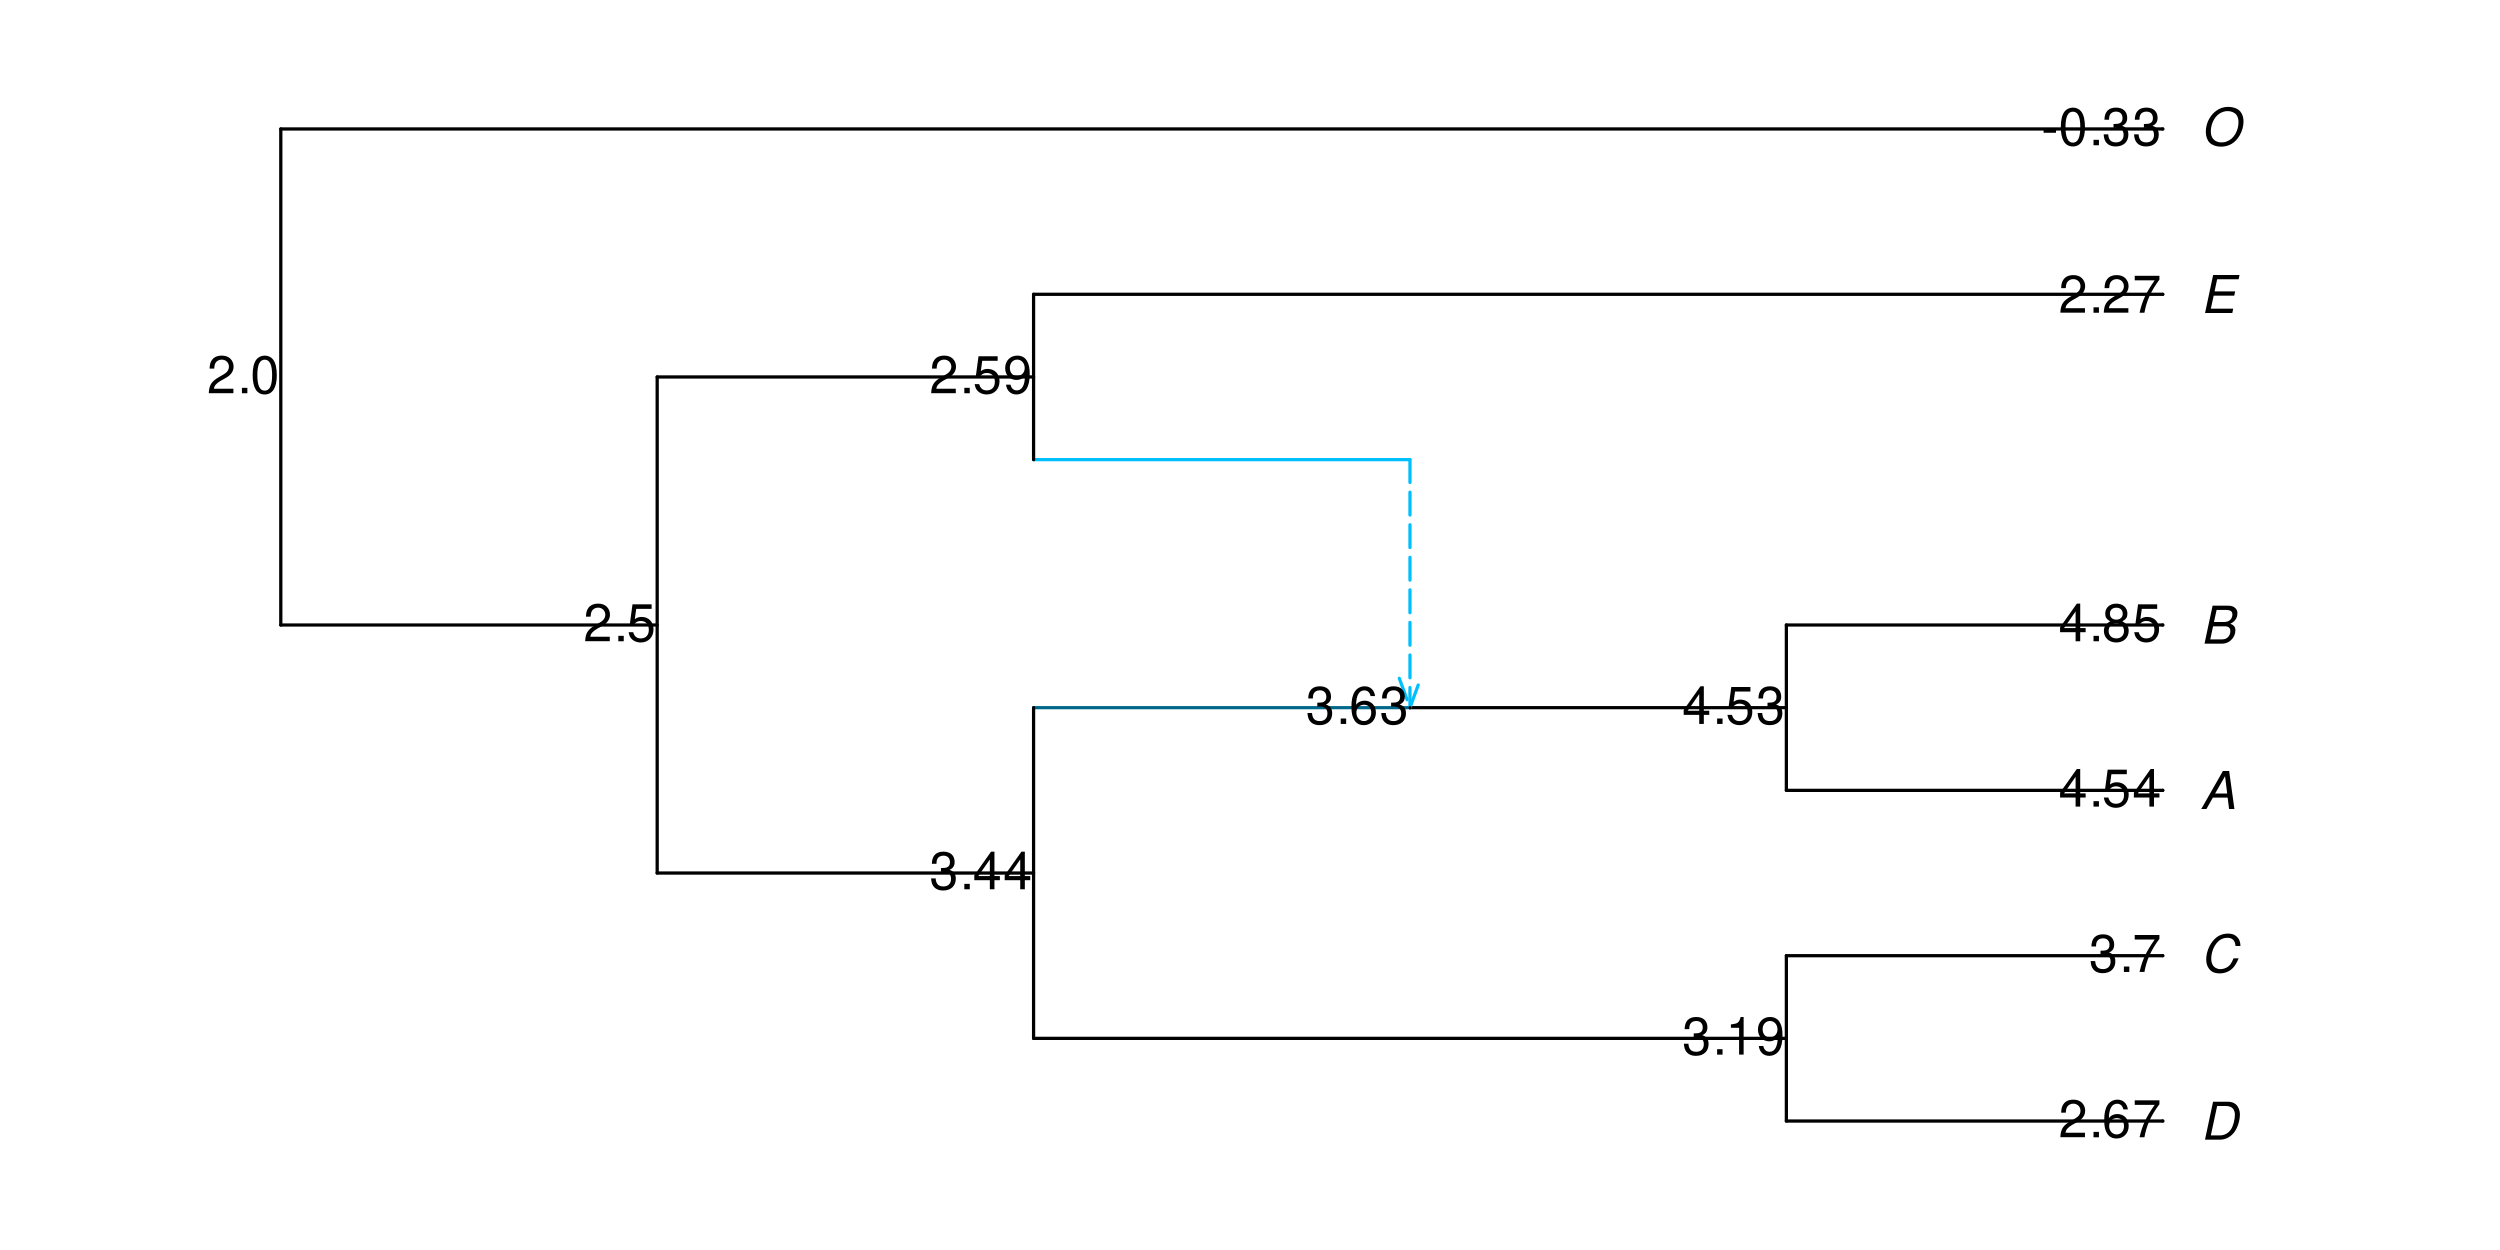
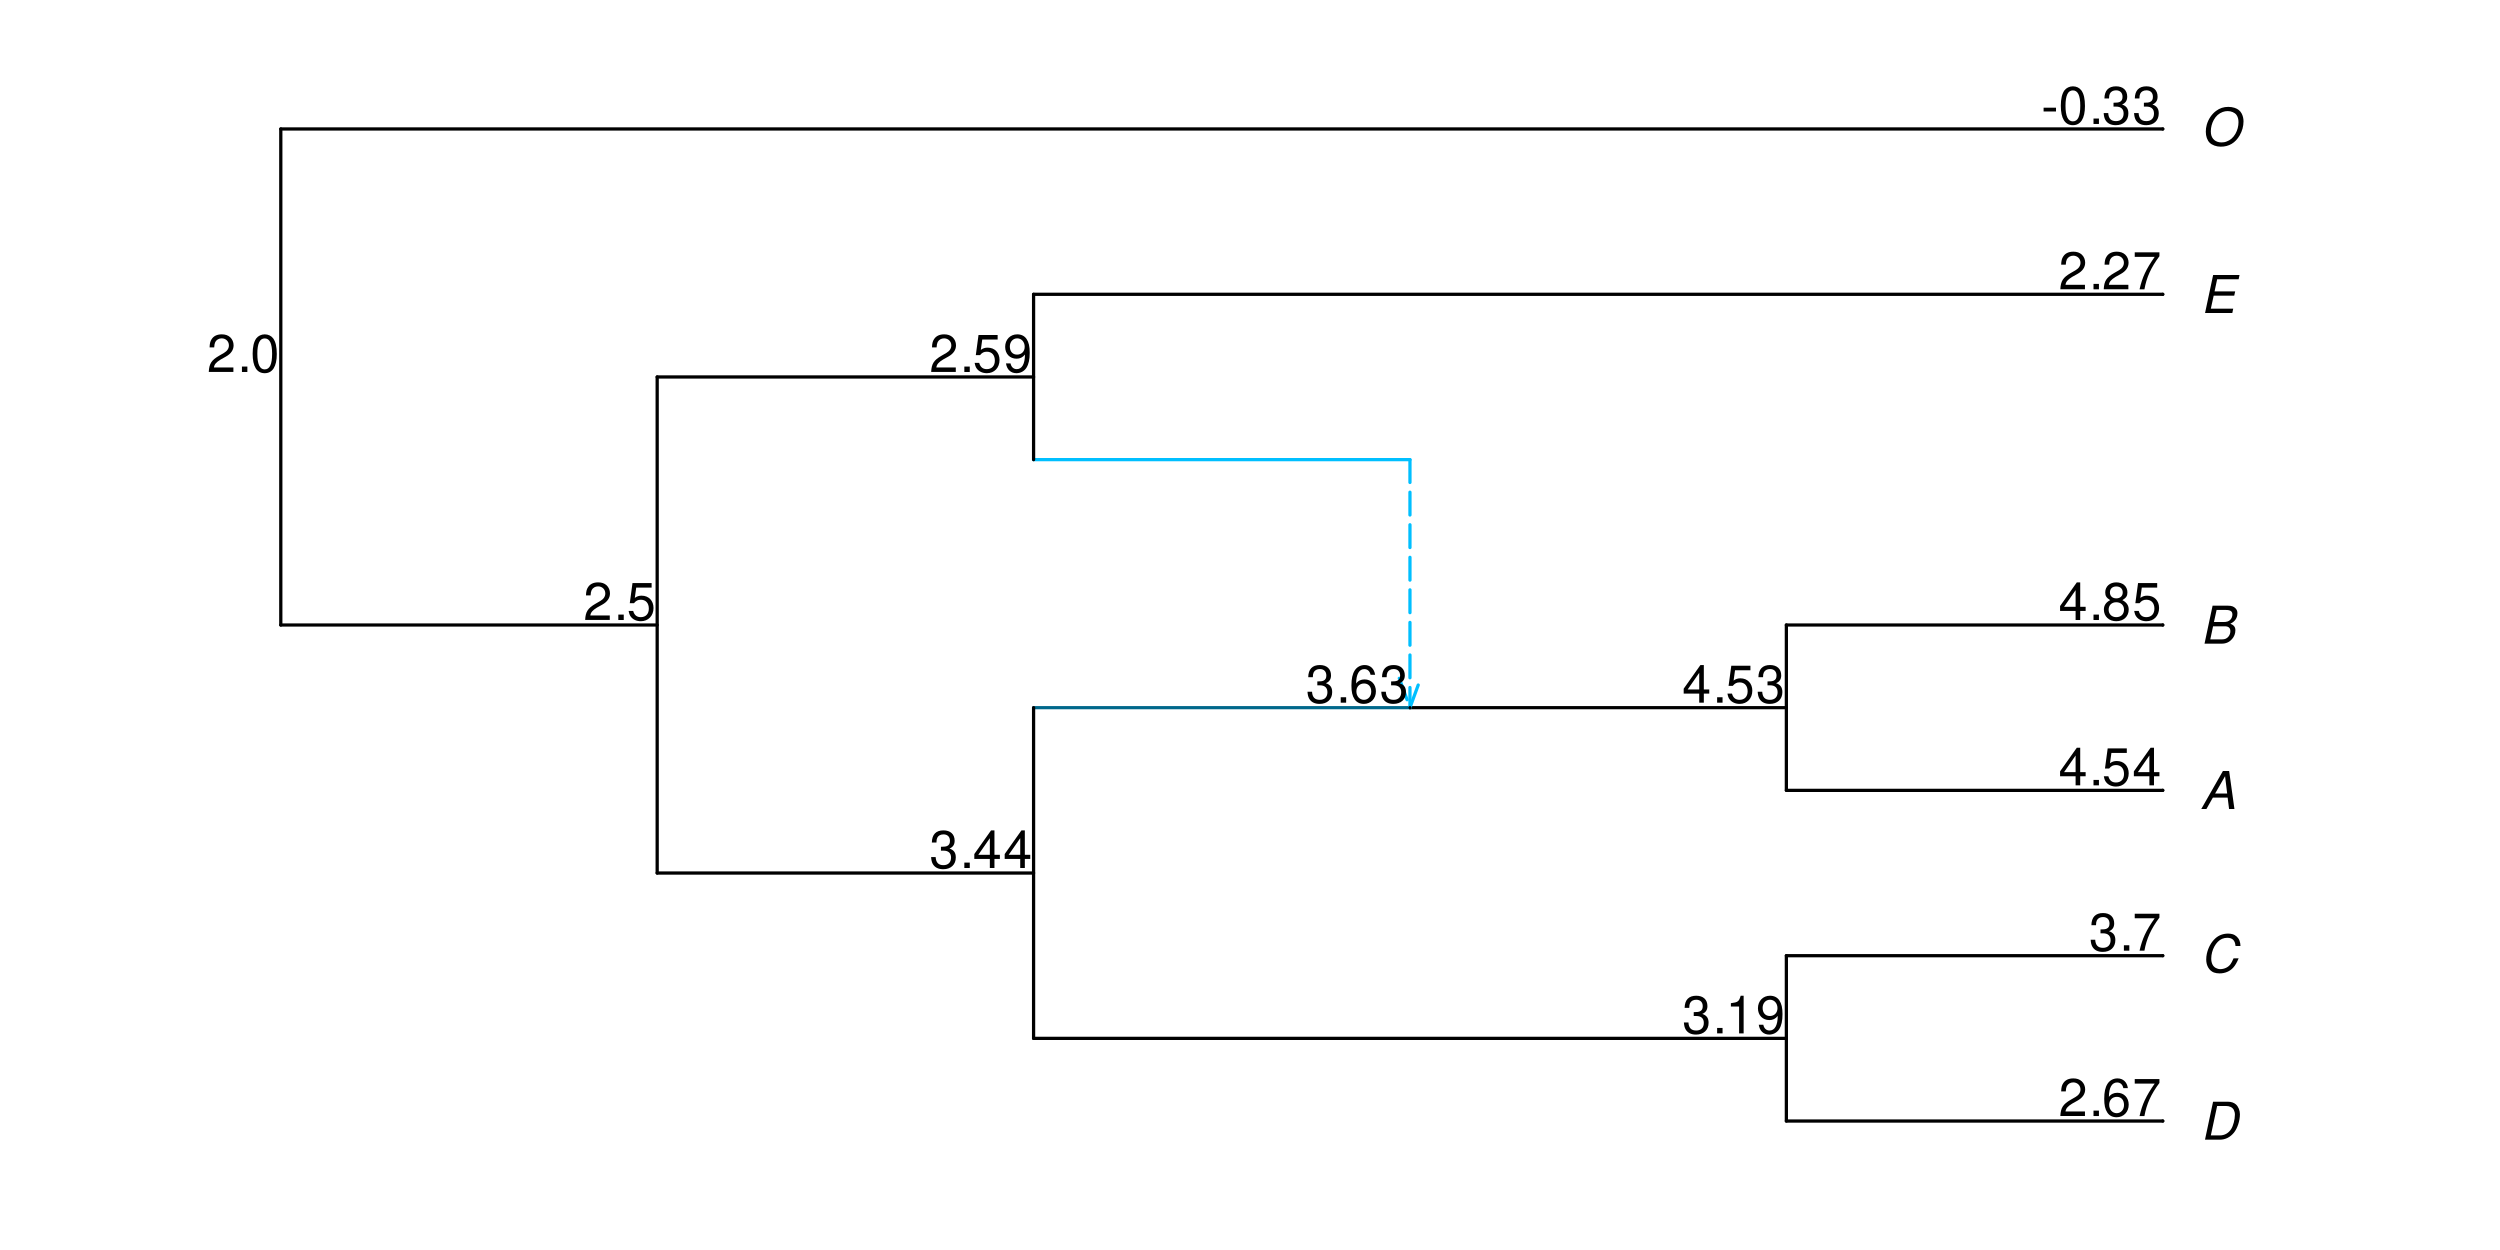
<svg xmlns="http://www.w3.org/2000/svg" xmlns:xlink="http://www.w3.org/1999/xlink" width="576" height="288" viewBox="0 0 576 288">
  <defs>
    <g>
      <g id="glyph-0-0">
        <path d="M 1.062 0 L 4.453 0 C 5.75 0 6.844 -0.547 7.719 -1.609 C 8.531 -2.609 9.109 -4.359 9.109 -5.859 C 9.109 -6.734 8.75 -7.625 8.188 -8.125 C 7.734 -8.531 7.094 -8.75 6.312 -8.75 L 2.922 -8.75 Z M 2.406 -0.984 L 3.859 -7.766 L 5.906 -7.766 C 6.734 -7.766 7.375 -7.453 7.688 -6.891 C 7.859 -6.547 7.953 -6.188 7.953 -5.766 C 7.953 -4.656 7.578 -3.219 7.094 -2.453 C 6.484 -1.5 5.562 -0.984 4.469 -0.984 Z M 2.406 -0.984 " />
      </g>
      <g id="glyph-0-1">
        <path d="M 9.234 -6.031 C 9.219 -6.547 9.156 -6.859 9.031 -7.219 C 8.781 -7.938 8.156 -8.531 7.422 -8.75 C 7.109 -8.844 6.75 -8.891 6.391 -8.891 C 5.266 -8.891 4.25 -8.516 3.469 -7.812 C 2.5 -6.938 1.797 -5.672 1.484 -4.234 C 1.391 -3.797 1.344 -3.344 1.344 -2.906 C 1.344 -1.484 2.047 -0.328 3.125 0.078 C 3.5 0.203 3.938 0.281 4.406 0.281 C 5.672 0.281 6.781 -0.188 7.562 -1.047 C 8.031 -1.562 8.406 -2.219 8.812 -3.188 L 7.641 -3.188 C 7.344 -2.516 7.156 -2.141 6.938 -1.844 C 6.438 -1.141 5.516 -0.703 4.578 -0.703 C 3.859 -0.703 3.141 -1.094 2.828 -1.688 C 2.609 -2.094 2.5 -2.578 2.5 -3.125 C 2.5 -5.078 3.594 -7.094 5 -7.688 C 5.359 -7.844 5.766 -7.922 6.188 -7.922 C 7.391 -7.922 7.984 -7.328 8.094 -6.031 Z M 9.234 -6.031 " />
      </g>
      <g id="glyph-0-2">
        <path d="M 6.281 -2.625 L 6.609 0 L 7.844 0 L 6.625 -8.75 L 5.188 -8.75 L 0.203 0 L 1.391 0 L 2.875 -2.625 Z M 6.172 -3.562 L 3.391 -3.562 L 5.688 -7.562 Z M 6.172 -3.562 " />
      </g>
      <g id="glyph-0-3">
        <path d="M 0.953 0 L 4.906 0 C 5.891 0 6.656 -0.344 7.281 -1.047 C 7.797 -1.625 8.062 -2.312 8.062 -3.094 C 8.062 -3.828 7.734 -4.25 6.906 -4.609 C 7.766 -4.984 8.328 -5.656 8.484 -6.484 C 8.516 -6.641 8.531 -6.812 8.531 -7.016 C 8.531 -7.469 8.406 -7.812 8.094 -8.141 C 7.688 -8.562 7.188 -8.75 6.359 -8.75 L 2.812 -8.75 Z M 3.125 -4.984 L 3.734 -7.766 L 5.891 -7.766 C 6.922 -7.766 7.375 -7.438 7.375 -6.734 C 7.375 -6.281 7.219 -5.859 6.922 -5.531 C 6.562 -5.141 6.094 -4.984 5.297 -4.984 Z M 2.281 -0.984 L 2.922 -4 L 5.641 -4 C 6.469 -4 6.906 -3.625 6.906 -2.906 C 6.906 -2.438 6.781 -2.031 6.5 -1.672 C 6.125 -1.188 5.672 -0.984 5 -0.984 Z M 2.281 -0.984 " />
      </g>
      <g id="glyph-0-4">
        <path d="M 3.062 -3.984 L 7.797 -3.984 L 8.016 -4.969 L 3.266 -4.969 L 3.859 -7.766 L 8.812 -7.766 L 9.016 -8.75 L 2.938 -8.75 L 1.078 0 L 7.359 0 L 7.562 -0.984 L 2.406 -0.984 Z M 3.062 -3.984 " />
      </g>
      <g id="glyph-0-5">
        <path d="M 6.438 -8.891 C 5.375 -8.891 4.453 -8.594 3.625 -7.969 C 2.609 -7.219 1.844 -6.078 1.469 -4.781 C 1.312 -4.25 1.25 -3.703 1.25 -3.156 C 1.25 -2.109 1.578 -1.203 2.125 -0.641 C 2.703 -0.078 3.672 0.281 4.688 0.281 C 6.594 0.281 8.047 -0.594 9.047 -2.312 C 9.641 -3.328 9.938 -4.453 9.938 -5.562 C 9.938 -6.203 9.781 -6.859 9.5 -7.375 C 9.172 -8 8.641 -8.422 7.875 -8.672 C 7.422 -8.812 6.969 -8.891 6.438 -8.891 Z M 6.297 -7.922 C 7.109 -7.922 7.891 -7.578 8.297 -7.062 C 8.609 -6.641 8.781 -6.078 8.781 -5.359 C 8.781 -4.453 8.547 -3.531 8.094 -2.719 C 7.578 -1.812 6.906 -1.219 6.031 -0.906 C 5.641 -0.75 5.266 -0.703 4.844 -0.703 C 3.547 -0.703 2.609 -1.469 2.438 -2.719 C 2.406 -2.891 2.406 -3.078 2.406 -3.25 C 2.406 -4.156 2.641 -5.094 3.094 -5.906 C 3.594 -6.797 4.266 -7.391 5.141 -7.719 C 5.531 -7.859 5.891 -7.922 6.297 -7.922 Z M 6.297 -7.922 " />
      </g>
      <g id="glyph-1-0">
        <path d="M 6.078 -1.047 L 1.594 -1.047 C 1.703 -1.766 2.094 -2.219 3.125 -2.859 L 4.328 -3.531 C 5.516 -4.188 6.125 -5.078 6.125 -6.141 C 6.125 -6.859 5.844 -7.531 5.344 -8 C 4.844 -8.453 4.219 -8.672 3.406 -8.672 C 2.328 -8.672 1.531 -8.297 1.062 -7.547 C 0.75 -7.094 0.625 -6.547 0.594 -5.672 L 1.656 -5.672 C 1.688 -6.266 1.766 -6.609 1.906 -6.906 C 2.188 -7.422 2.734 -7.75 3.375 -7.75 C 4.328 -7.75 5.047 -7.062 5.047 -6.125 C 5.047 -5.422 4.656 -4.828 3.906 -4.391 L 2.797 -3.75 C 1.016 -2.719 0.5 -1.906 0.406 -0.016 L 6.078 -0.016 Z M 6.078 -1.047 " />
      </g>
      <g id="glyph-1-1">
        <path d="M 2.297 -1.25 L 1.047 -1.25 L 1.047 0 L 2.297 0 Z M 2.297 -1.25 " />
      </g>
      <g id="glyph-1-2">
        <path d="M 5.969 -6.422 C 5.766 -7.844 4.859 -8.672 3.562 -8.672 C 2.625 -8.672 1.781 -8.219 1.281 -7.438 C 0.75 -6.594 0.516 -5.531 0.516 -3.953 C 0.516 -2.5 0.719 -1.578 1.234 -0.797 C 1.688 -0.094 2.438 0.281 3.375 0.281 C 4.984 0.281 6.156 -0.938 6.156 -2.625 C 6.156 -4.219 5.078 -5.359 3.547 -5.359 C 2.719 -5.359 2.047 -5.047 1.594 -4.406 C 1.609 -6.547 2.281 -7.734 3.484 -7.734 C 4.234 -7.734 4.75 -7.266 4.922 -6.422 Z M 3.422 -4.422 C 4.438 -4.422 5.078 -3.703 5.078 -2.547 C 5.078 -1.453 4.359 -0.656 3.391 -0.656 C 2.406 -0.656 1.656 -1.484 1.656 -2.594 C 1.656 -3.672 2.375 -4.422 3.422 -4.422 Z M 3.422 -4.422 " />
      </g>
      <g id="glyph-1-3">
        <path d="M 6.234 -8.516 L 0.547 -8.516 L 0.547 -7.469 L 5.141 -7.469 C 3.125 -4.578 2.297 -2.797 1.656 0 L 2.781 0 C 3.25 -2.719 4.312 -5.062 6.234 -7.625 Z M 6.234 -8.516 " />
      </g>
      <g id="glyph-1-4">
        <path d="M 2.656 -4 L 3.234 -4 C 4.375 -4 4.984 -3.453 4.984 -2.406 C 4.984 -1.312 4.328 -0.656 3.234 -0.656 C 2.078 -0.656 1.516 -1.25 1.438 -2.516 L 0.391 -2.516 C 0.438 -1.828 0.547 -1.375 0.75 -0.984 C 1.203 -0.141 2.031 0.281 3.188 0.281 C 4.938 0.281 6.078 -0.781 6.078 -2.422 C 6.078 -3.531 5.656 -4.125 4.625 -4.484 C 5.422 -4.812 5.812 -5.406 5.812 -6.281 C 5.812 -7.781 4.844 -8.672 3.234 -8.672 C 1.516 -8.672 0.594 -7.719 0.562 -5.875 L 1.625 -5.875 C 1.625 -6.406 1.688 -6.703 1.812 -6.969 C 2.047 -7.469 2.578 -7.75 3.234 -7.75 C 4.172 -7.75 4.734 -7.188 4.734 -6.25 C 4.734 -5.641 4.531 -5.266 4.062 -5.062 C 3.766 -4.938 3.391 -4.891 2.656 -4.891 Z M 2.656 -4 " />
      </g>
      <g id="glyph-1-5">
        <path d="M 3.109 -6.188 L 3.109 0 L 4.156 0 L 4.156 -8.672 L 3.469 -8.672 C 3.094 -7.344 2.859 -7.156 1.219 -6.953 L 1.219 -6.188 Z M 3.109 -6.188 " />
      </g>
      <g id="glyph-1-6">
        <path d="M 0.641 -1.984 C 0.844 -0.562 1.75 0.281 3.047 0.281 C 4 0.281 4.844 -0.188 5.344 -0.953 C 5.875 -1.812 6.109 -2.875 6.109 -4.438 C 6.109 -5.906 5.891 -6.828 5.391 -7.594 C 4.922 -8.297 4.172 -8.672 3.234 -8.672 C 1.625 -8.672 0.453 -7.469 0.453 -5.781 C 0.453 -4.188 1.531 -3.062 3.078 -3.062 C 3.875 -3.062 4.469 -3.344 5.016 -4.016 C 5 -1.844 4.328 -0.656 3.125 -0.656 C 2.375 -0.656 1.859 -1.141 1.688 -1.984 Z M 3.234 -7.75 C 4.219 -7.75 4.953 -6.922 4.953 -5.812 C 4.953 -4.734 4.234 -4 3.188 -4 C 2.172 -4 1.531 -4.719 1.531 -5.875 C 1.531 -6.953 2.25 -7.75 3.234 -7.75 Z M 3.234 -7.75 " />
      </g>
      <g id="glyph-1-7">
        <path d="M 3.922 -2.094 L 3.922 0 L 4.984 0 L 4.984 -2.094 L 6.234 -2.094 L 6.234 -3.047 L 4.984 -3.047 L 4.984 -8.672 L 4.203 -8.672 L 0.344 -3.219 L 0.344 -2.094 Z M 3.922 -3.047 L 1.266 -3.047 L 3.922 -6.875 Z M 3.922 -3.047 " />
      </g>
      <g id="glyph-1-8">
        <path d="M 5.719 -8.516 L 1.312 -8.516 L 0.688 -3.875 L 1.656 -3.875 C 2.141 -4.469 2.562 -4.672 3.234 -4.672 C 4.375 -4.672 5.078 -3.891 5.078 -2.625 C 5.078 -1.406 4.375 -0.656 3.219 -0.656 C 2.297 -0.656 1.734 -1.125 1.469 -2.094 L 0.422 -2.094 C 0.562 -1.391 0.688 -1.062 0.938 -0.75 C 1.422 -0.094 2.281 0.281 3.234 0.281 C 4.953 0.281 6.156 -0.969 6.156 -2.766 C 6.156 -4.453 5.047 -5.609 3.406 -5.609 C 2.812 -5.609 2.328 -5.453 1.844 -5.094 L 2.172 -7.469 L 5.719 -7.469 Z M 5.719 -8.516 " />
      </g>
      <g id="glyph-1-9">
        <path d="M 4.688 -4.578 C 5.578 -5.109 5.859 -5.547 5.859 -6.359 C 5.859 -7.734 4.812 -8.672 3.297 -8.672 C 1.797 -8.672 0.75 -7.734 0.75 -6.375 C 0.75 -5.547 1.016 -5.125 1.891 -4.578 C 0.922 -4.078 0.438 -3.375 0.438 -2.406 C 0.438 -0.828 1.609 0.281 3.297 0.281 C 4.984 0.281 6.156 -0.828 6.156 -2.406 C 6.156 -3.375 5.672 -4.078 4.688 -4.578 Z M 3.297 -7.734 C 4.203 -7.734 4.781 -7.203 4.781 -6.344 C 4.781 -5.516 4.188 -4.984 3.297 -4.984 C 2.406 -4.984 1.828 -5.516 1.828 -6.359 C 1.828 -7.203 2.406 -7.734 3.297 -7.734 Z M 3.297 -4.094 C 4.359 -4.094 5.078 -3.391 5.078 -2.391 C 5.078 -1.344 4.375 -0.656 3.281 -0.656 C 2.25 -0.656 1.531 -1.375 1.531 -2.375 C 1.531 -3.406 2.234 -4.094 3.297 -4.094 Z M 3.297 -4.094 " />
      </g>
      <g id="glyph-1-10">
        <path d="M 3.406 -3.75 L 0.547 -3.75 L 0.547 -2.875 L 3.406 -2.875 Z M 3.406 -3.75 " />
      </g>
      <g id="glyph-1-11">
        <path d="M 3.297 -8.672 C 2.516 -8.672 1.781 -8.312 1.344 -7.734 C 0.797 -6.953 0.516 -5.812 0.516 -4.203 C 0.516 -1.266 1.469 0.281 3.297 0.281 C 5.094 0.281 6.078 -1.266 6.078 -4.125 C 6.078 -5.812 5.812 -6.938 5.25 -7.734 C 4.812 -8.328 4.109 -8.672 3.297 -8.672 Z M 3.297 -7.734 C 4.438 -7.734 5 -6.578 5 -4.219 C 5 -1.75 4.453 -0.594 3.281 -0.594 C 2.156 -0.594 1.594 -1.797 1.594 -4.188 C 1.594 -6.578 2.156 -7.734 3.297 -7.734 Z M 3.297 -7.734 " />
      </g>
    </g>
  </defs>
  <rect x="-57.6" y="-28.8" width="691.2" height="345.6" fill="rgb(100%, 100%, 100%)" fill-opacity="1" />
  <path fill="none" stroke-width="0.75" stroke-linecap="round" stroke-linejoin="round" stroke="rgb(0%, 0%, 0%)" stroke-opacity="1" stroke-miterlimit="10" d="M 411.578 258.285 L 498.297 258.285 " />
  <path fill="none" stroke-width="0.75" stroke-linecap="round" stroke-linejoin="round" stroke="rgb(0%, 0%, 0%)" stroke-opacity="1" stroke-miterlimit="10" d="M 411.578 220.191 L 498.297 220.191 " />
  <path fill="none" stroke-width="0.75" stroke-linecap="round" stroke-linejoin="round" stroke="rgb(0%, 0%, 0%)" stroke-opacity="1" stroke-miterlimit="10" d="M 238.137 239.238 L 411.578 239.238 " />
  <path fill="none" stroke-width="0.75" stroke-linecap="round" stroke-linejoin="round" stroke="rgb(0%, 0%, 0%)" stroke-opacity="1" stroke-miterlimit="10" d="M 411.578 182.094 L 498.297 182.094 " />
  <path fill="none" stroke-width="0.75" stroke-linecap="round" stroke-linejoin="round" stroke="rgb(0%, 0%, 0%)" stroke-opacity="1" stroke-miterlimit="10" d="M 411.578 144 L 498.297 144 " />
  <path fill="none" stroke-width="0.75" stroke-linecap="round" stroke-linejoin="round" stroke="rgb(0%, 0%, 0%)" stroke-opacity="1" stroke-miterlimit="10" d="M 324.855 163.047 L 411.578 163.047 " />
  <path fill="none" stroke-width="0.75" stroke-linecap="round" stroke-linejoin="round" stroke="rgb(0%, 40.784%, 54.51%)" stroke-opacity="1" stroke-miterlimit="10" d="M 238.137 163.047 L 324.855 163.047 " />
  <path fill="none" stroke-width="0.75" stroke-linecap="round" stroke-linejoin="round" stroke="rgb(0%, 0%, 0%)" stroke-opacity="1" stroke-miterlimit="10" d="M 151.414 201.145 L 238.137 201.145 " />
  <path fill="none" stroke-width="0.75" stroke-linecap="round" stroke-linejoin="round" stroke="rgb(0%, 74.902%, 100%)" stroke-opacity="1" stroke-miterlimit="10" d="M 238.137 105.906 L 324.855 105.906 " />
  <path fill="none" stroke-width="0.75" stroke-linecap="round" stroke-linejoin="round" stroke="rgb(0%, 0%, 0%)" stroke-opacity="1" stroke-miterlimit="10" d="M 238.137 67.809 L 498.297 67.809 " />
  <path fill="none" stroke-width="0.75" stroke-linecap="round" stroke-linejoin="round" stroke="rgb(0%, 0%, 0%)" stroke-opacity="1" stroke-miterlimit="10" d="M 151.414 86.855 L 238.137 86.855 " />
  <path fill="none" stroke-width="0.75" stroke-linecap="round" stroke-linejoin="round" stroke="rgb(0%, 0%, 0%)" stroke-opacity="1" stroke-miterlimit="10" d="M 64.695 144 L 151.414 144 " />
  <path fill="none" stroke-width="0.75" stroke-linecap="round" stroke-linejoin="round" stroke="rgb(0%, 0%, 0%)" stroke-opacity="1" stroke-miterlimit="10" d="M 64.695 29.715 L 498.297 29.715 " />
  <path fill="none" stroke-width="0.75" stroke-linecap="round" stroke-linejoin="round" stroke="rgb(0%, 74.902%, 100%)" stroke-opacity="1" stroke-dasharray="5.25 2.25" stroke-miterlimit="10" d="M 324.855 105.906 L 324.855 163.047 " />
  <path fill="none" stroke-width="0.75" stroke-linecap="round" stroke-linejoin="round" stroke="rgb(0%, 74.902%, 100%)" stroke-opacity="1" stroke-dasharray="5.25 2.25" stroke-miterlimit="10" d="M 322.395 156.281 L 324.855 163.047 L 327.32 156.281 " />
  <path fill="none" stroke-width="0.75" stroke-linecap="round" stroke-linejoin="round" stroke="rgb(0%, 0%, 0%)" stroke-opacity="1" stroke-miterlimit="10" d="M 498.297 258.285 L 498.297 258.285 " />
  <path fill="none" stroke-width="0.75" stroke-linecap="round" stroke-linejoin="round" stroke="rgb(0%, 0%, 0%)" stroke-opacity="1" stroke-miterlimit="10" d="M 498.297 220.191 L 498.297 220.191 " />
  <path fill="none" stroke-width="0.75" stroke-linecap="round" stroke-linejoin="round" stroke="rgb(0%, 0%, 0%)" stroke-opacity="1" stroke-miterlimit="10" d="M 411.578 258.285 L 411.578 220.191 " />
  <path fill="none" stroke-width="0.75" stroke-linecap="round" stroke-linejoin="round" stroke="rgb(0%, 0%, 0%)" stroke-opacity="1" stroke-miterlimit="10" d="M 498.297 182.094 L 498.297 182.094 " />
  <path fill="none" stroke-width="0.75" stroke-linecap="round" stroke-linejoin="round" stroke="rgb(0%, 0%, 0%)" stroke-opacity="1" stroke-miterlimit="10" d="M 498.297 144 L 498.297 144 " />
  <path fill="none" stroke-width="0.75" stroke-linecap="round" stroke-linejoin="round" stroke="rgb(0%, 0%, 0%)" stroke-opacity="1" stroke-miterlimit="10" d="M 411.578 182.094 L 411.578 144 " />
  <path fill="none" stroke-width="0.75" stroke-linecap="round" stroke-linejoin="round" stroke="rgb(0%, 0%, 0%)" stroke-opacity="1" stroke-miterlimit="10" d="M 324.855 163.047 L 324.855 163.047 " />
  <path fill="none" stroke-width="0.75" stroke-linecap="round" stroke-linejoin="round" stroke="rgb(0%, 0%, 0%)" stroke-opacity="1" stroke-miterlimit="10" d="M 238.137 239.238 L 238.137 163.047 " />
  <path fill="none" stroke-width="0.75" stroke-linecap="round" stroke-linejoin="round" stroke="rgb(0%, 0%, 0%)" stroke-opacity="1" stroke-miterlimit="10" d="M 498.297 67.809 L 498.297 67.809 " />
  <path fill="none" stroke-width="0.75" stroke-linecap="round" stroke-linejoin="round" stroke="rgb(0%, 0%, 0%)" stroke-opacity="1" stroke-miterlimit="10" d="M 238.137 105.906 L 238.137 67.809 " />
  <path fill="none" stroke-width="0.75" stroke-linecap="round" stroke-linejoin="round" stroke="rgb(0%, 0%, 0%)" stroke-opacity="1" stroke-miterlimit="10" d="M 151.414 201.145 L 151.414 86.855 " />
  <path fill="none" stroke-width="0.75" stroke-linecap="round" stroke-linejoin="round" stroke="rgb(0%, 0%, 0%)" stroke-opacity="1" stroke-miterlimit="10" d="M 498.297 29.715 L 498.297 29.715 " />
  <path fill="none" stroke-width="0.75" stroke-linecap="round" stroke-linejoin="round" stroke="rgb(0%, 0%, 0%)" stroke-opacity="1" stroke-miterlimit="10" d="M 64.695 144 L 64.695 29.715 " />
  <g fill="rgb(0%, 0%, 0%)" fill-opacity="1">
    <use xlink:href="#glyph-0-0" x="506.969" y="262.585" />
  </g>
  <g fill="rgb(0%, 0%, 0%)" fill-opacity="1">
    <use xlink:href="#glyph-0-1" x="506.969" y="223.991" />
  </g>
  <g fill="rgb(0%, 0%, 0%)" fill-opacity="1">
    <use xlink:href="#glyph-0-2" x="506.969" y="186.394" />
  </g>
  <g fill="rgb(0%, 0%, 0%)" fill-opacity="1">
    <use xlink:href="#glyph-0-3" x="506.969" y="148.3" />
  </g>
  <g fill="rgb(0%, 0%, 0%)" fill-opacity="1">
    <use xlink:href="#glyph-0-4" x="506.969" y="72.108" />
  </g>
  <g fill="rgb(0%, 0%, 0%)" fill-opacity="1">
    <use xlink:href="#glyph-0-5" x="506.969" y="33.515" />
  </g>
  <g fill="rgb(0%, 0%, 0%)" fill-opacity="1">
-     <use xlink:href="#glyph-1-0" x="474.297" y="262.033" />
-     <use xlink:href="#glyph-1-1" x="481.297" y="262.033" />
-     <use xlink:href="#glyph-1-2" x="484.297" y="262.033" />
-     <use xlink:href="#glyph-1-3" x="491.297" y="262.033" />
+     <use xlink:href="#glyph-1-0" x="474.297" y="257.135" />
+     <use xlink:href="#glyph-1-1" x="481.297" y="257.135" />
+     <use xlink:href="#glyph-1-2" x="484.297" y="257.135" />
+     <use xlink:href="#glyph-1-3" x="491.297" y="257.135" />
  </g>
  <g fill="rgb(0%, 0%, 0%)" fill-opacity="1">
-     <use xlink:href="#glyph-1-4" x="481.297" y="223.939" />
-     <use xlink:href="#glyph-1-1" x="488.297" y="223.939" />
-     <use xlink:href="#glyph-1-3" x="491.297" y="223.939" />
+     <use xlink:href="#glyph-1-4" x="481.297" y="219.037" />
+     <use xlink:href="#glyph-1-1" x="488.297" y="219.037" />
+     <use xlink:href="#glyph-1-3" x="491.297" y="219.037" />
  </g>
  <g fill="rgb(0%, 0%, 0%)" fill-opacity="1">
-     <use xlink:href="#glyph-1-4" x="387.578" y="242.986" />
-     <use xlink:href="#glyph-1-1" x="394.578" y="242.986" />
-     <use xlink:href="#glyph-1-5" x="397.578" y="242.986" />
-     <use xlink:href="#glyph-1-6" x="404.578" y="242.986" />
+     <use xlink:href="#glyph-1-4" x="387.578" y="238.088" />
+     <use xlink:href="#glyph-1-1" x="394.578" y="238.088" />
+     <use xlink:href="#glyph-1-5" x="397.578" y="238.088" />
+     <use xlink:href="#glyph-1-6" x="404.578" y="238.088" />
  </g>
  <g fill="rgb(0%, 0%, 0%)" fill-opacity="1">
-     <use xlink:href="#glyph-1-7" x="474.297" y="185.842" />
-     <use xlink:href="#glyph-1-1" x="481.297" y="185.842" />
-     <use xlink:href="#glyph-1-8" x="484.297" y="185.842" />
-     <use xlink:href="#glyph-1-7" x="491.297" y="185.842" />
+     <use xlink:href="#glyph-1-7" x="474.297" y="180.943" />
+     <use xlink:href="#glyph-1-1" x="481.297" y="180.943" />
+     <use xlink:href="#glyph-1-8" x="484.297" y="180.943" />
+     <use xlink:href="#glyph-1-7" x="491.297" y="180.943" />
  </g>
  <g fill="rgb(0%, 0%, 0%)" fill-opacity="1">
-     <use xlink:href="#glyph-1-7" x="474.297" y="147.748" />
-     <use xlink:href="#glyph-1-1" x="481.297" y="147.748" />
-     <use xlink:href="#glyph-1-9" x="484.297" y="147.748" />
-     <use xlink:href="#glyph-1-8" x="491.297" y="147.748" />
+     <use xlink:href="#glyph-1-7" x="474.297" y="142.85" />
+     <use xlink:href="#glyph-1-1" x="481.297" y="142.85" />
+     <use xlink:href="#glyph-1-9" x="484.297" y="142.85" />
+     <use xlink:href="#glyph-1-8" x="491.297" y="142.85" />
  </g>
  <g fill="rgb(0%, 0%, 0%)" fill-opacity="1">
-     <use xlink:href="#glyph-1-7" x="387.578" y="166.795" />
-     <use xlink:href="#glyph-1-1" x="394.578" y="166.795" />
-     <use xlink:href="#glyph-1-8" x="397.578" y="166.795" />
-     <use xlink:href="#glyph-1-4" x="404.578" y="166.795" />
+     <use xlink:href="#glyph-1-7" x="387.578" y="161.896" />
+     <use xlink:href="#glyph-1-1" x="394.578" y="161.896" />
+     <use xlink:href="#glyph-1-8" x="397.578" y="161.896" />
+     <use xlink:href="#glyph-1-4" x="404.578" y="161.896" />
  </g>
  <g fill="rgb(0%, 0%, 0%)" fill-opacity="1">
-     <use xlink:href="#glyph-1-4" x="300.855" y="166.795" />
-     <use xlink:href="#glyph-1-1" x="307.855" y="166.795" />
-     <use xlink:href="#glyph-1-2" x="310.855" y="166.795" />
-     <use xlink:href="#glyph-1-4" x="317.855" y="166.795" />
+     <use xlink:href="#glyph-1-4" x="300.855" y="161.896" />
+     <use xlink:href="#glyph-1-1" x="307.855" y="161.896" />
+     <use xlink:href="#glyph-1-2" x="310.855" y="161.896" />
+     <use xlink:href="#glyph-1-4" x="317.855" y="161.896" />
  </g>
  <g fill="rgb(0%, 0%, 0%)" fill-opacity="1">
-     <use xlink:href="#glyph-1-4" x="214.137" y="204.893" />
-     <use xlink:href="#glyph-1-1" x="221.137" y="204.893" />
-     <use xlink:href="#glyph-1-7" x="224.137" y="204.893" />
-     <use xlink:href="#glyph-1-7" x="231.137" y="204.893" />
+     <use xlink:href="#glyph-1-4" x="214.137" y="199.99" />
+     <use xlink:href="#glyph-1-1" x="221.137" y="199.99" />
+     <use xlink:href="#glyph-1-7" x="224.137" y="199.99" />
+     <use xlink:href="#glyph-1-7" x="231.137" y="199.99" />
  </g>
  <g fill="rgb(0%, 0%, 0%)" fill-opacity="1">
-     <use xlink:href="#glyph-1-0" x="474.297" y="72.057" />
-     <use xlink:href="#glyph-1-1" x="481.297" y="72.057" />
-     <use xlink:href="#glyph-1-0" x="484.297" y="72.057" />
-     <use xlink:href="#glyph-1-3" x="491.297" y="72.057" />
+     <use xlink:href="#glyph-1-0" x="474.297" y="66.658" />
+     <use xlink:href="#glyph-1-1" x="481.297" y="66.658" />
+     <use xlink:href="#glyph-1-0" x="484.297" y="66.658" />
+     <use xlink:href="#glyph-1-3" x="491.297" y="66.658" />
  </g>
  <g fill="rgb(0%, 0%, 0%)" fill-opacity="1">
-     <use xlink:href="#glyph-1-0" x="214.137" y="90.604" />
-     <use xlink:href="#glyph-1-1" x="221.137" y="90.604" />
-     <use xlink:href="#glyph-1-8" x="224.137" y="90.604" />
-     <use xlink:href="#glyph-1-6" x="231.137" y="90.604" />
+     <use xlink:href="#glyph-1-0" x="214.137" y="85.705" />
+     <use xlink:href="#glyph-1-1" x="221.137" y="85.705" />
+     <use xlink:href="#glyph-1-8" x="224.137" y="85.705" />
+     <use xlink:href="#glyph-1-6" x="231.137" y="85.705" />
  </g>
  <g fill="rgb(0%, 0%, 0%)" fill-opacity="1">
-     <use xlink:href="#glyph-1-0" x="134.414" y="147.748" />
-     <use xlink:href="#glyph-1-1" x="141.414" y="147.748" />
-     <use xlink:href="#glyph-1-8" x="144.414" y="147.748" />
+     <use xlink:href="#glyph-1-0" x="134.414" y="142.85" />
+     <use xlink:href="#glyph-1-1" x="141.414" y="142.85" />
+     <use xlink:href="#glyph-1-8" x="144.414" y="142.85" />
  </g>
  <g fill="rgb(0%, 0%, 0%)" fill-opacity="1">
-     <use xlink:href="#glyph-1-10" x="470.297" y="33.463" />
-     <use xlink:href="#glyph-1-11" x="474.297" y="33.463" />
-     <use xlink:href="#glyph-1-1" x="481.297" y="33.463" />
-     <use xlink:href="#glyph-1-4" x="484.297" y="33.463" />
-     <use xlink:href="#glyph-1-4" x="491.297" y="33.463" />
+     <use xlink:href="#glyph-1-10" x="470.297" y="28.561" />
+     <use xlink:href="#glyph-1-11" x="474.297" y="28.561" />
+     <use xlink:href="#glyph-1-1" x="481.297" y="28.561" />
+     <use xlink:href="#glyph-1-4" x="484.297" y="28.561" />
+     <use xlink:href="#glyph-1-4" x="491.297" y="28.561" />
  </g>
  <g fill="rgb(0%, 0%, 0%)" fill-opacity="1">
-     <use xlink:href="#glyph-1-0" x="47.695" y="90.604" />
-     <use xlink:href="#glyph-1-1" x="54.695" y="90.604" />
-     <use xlink:href="#glyph-1-11" x="57.695" y="90.604" />
+     <use xlink:href="#glyph-1-0" x="47.695" y="85.705" />
+     <use xlink:href="#glyph-1-1" x="54.695" y="85.705" />
+     <use xlink:href="#glyph-1-11" x="57.695" y="85.705" />
  </g>
</svg>
